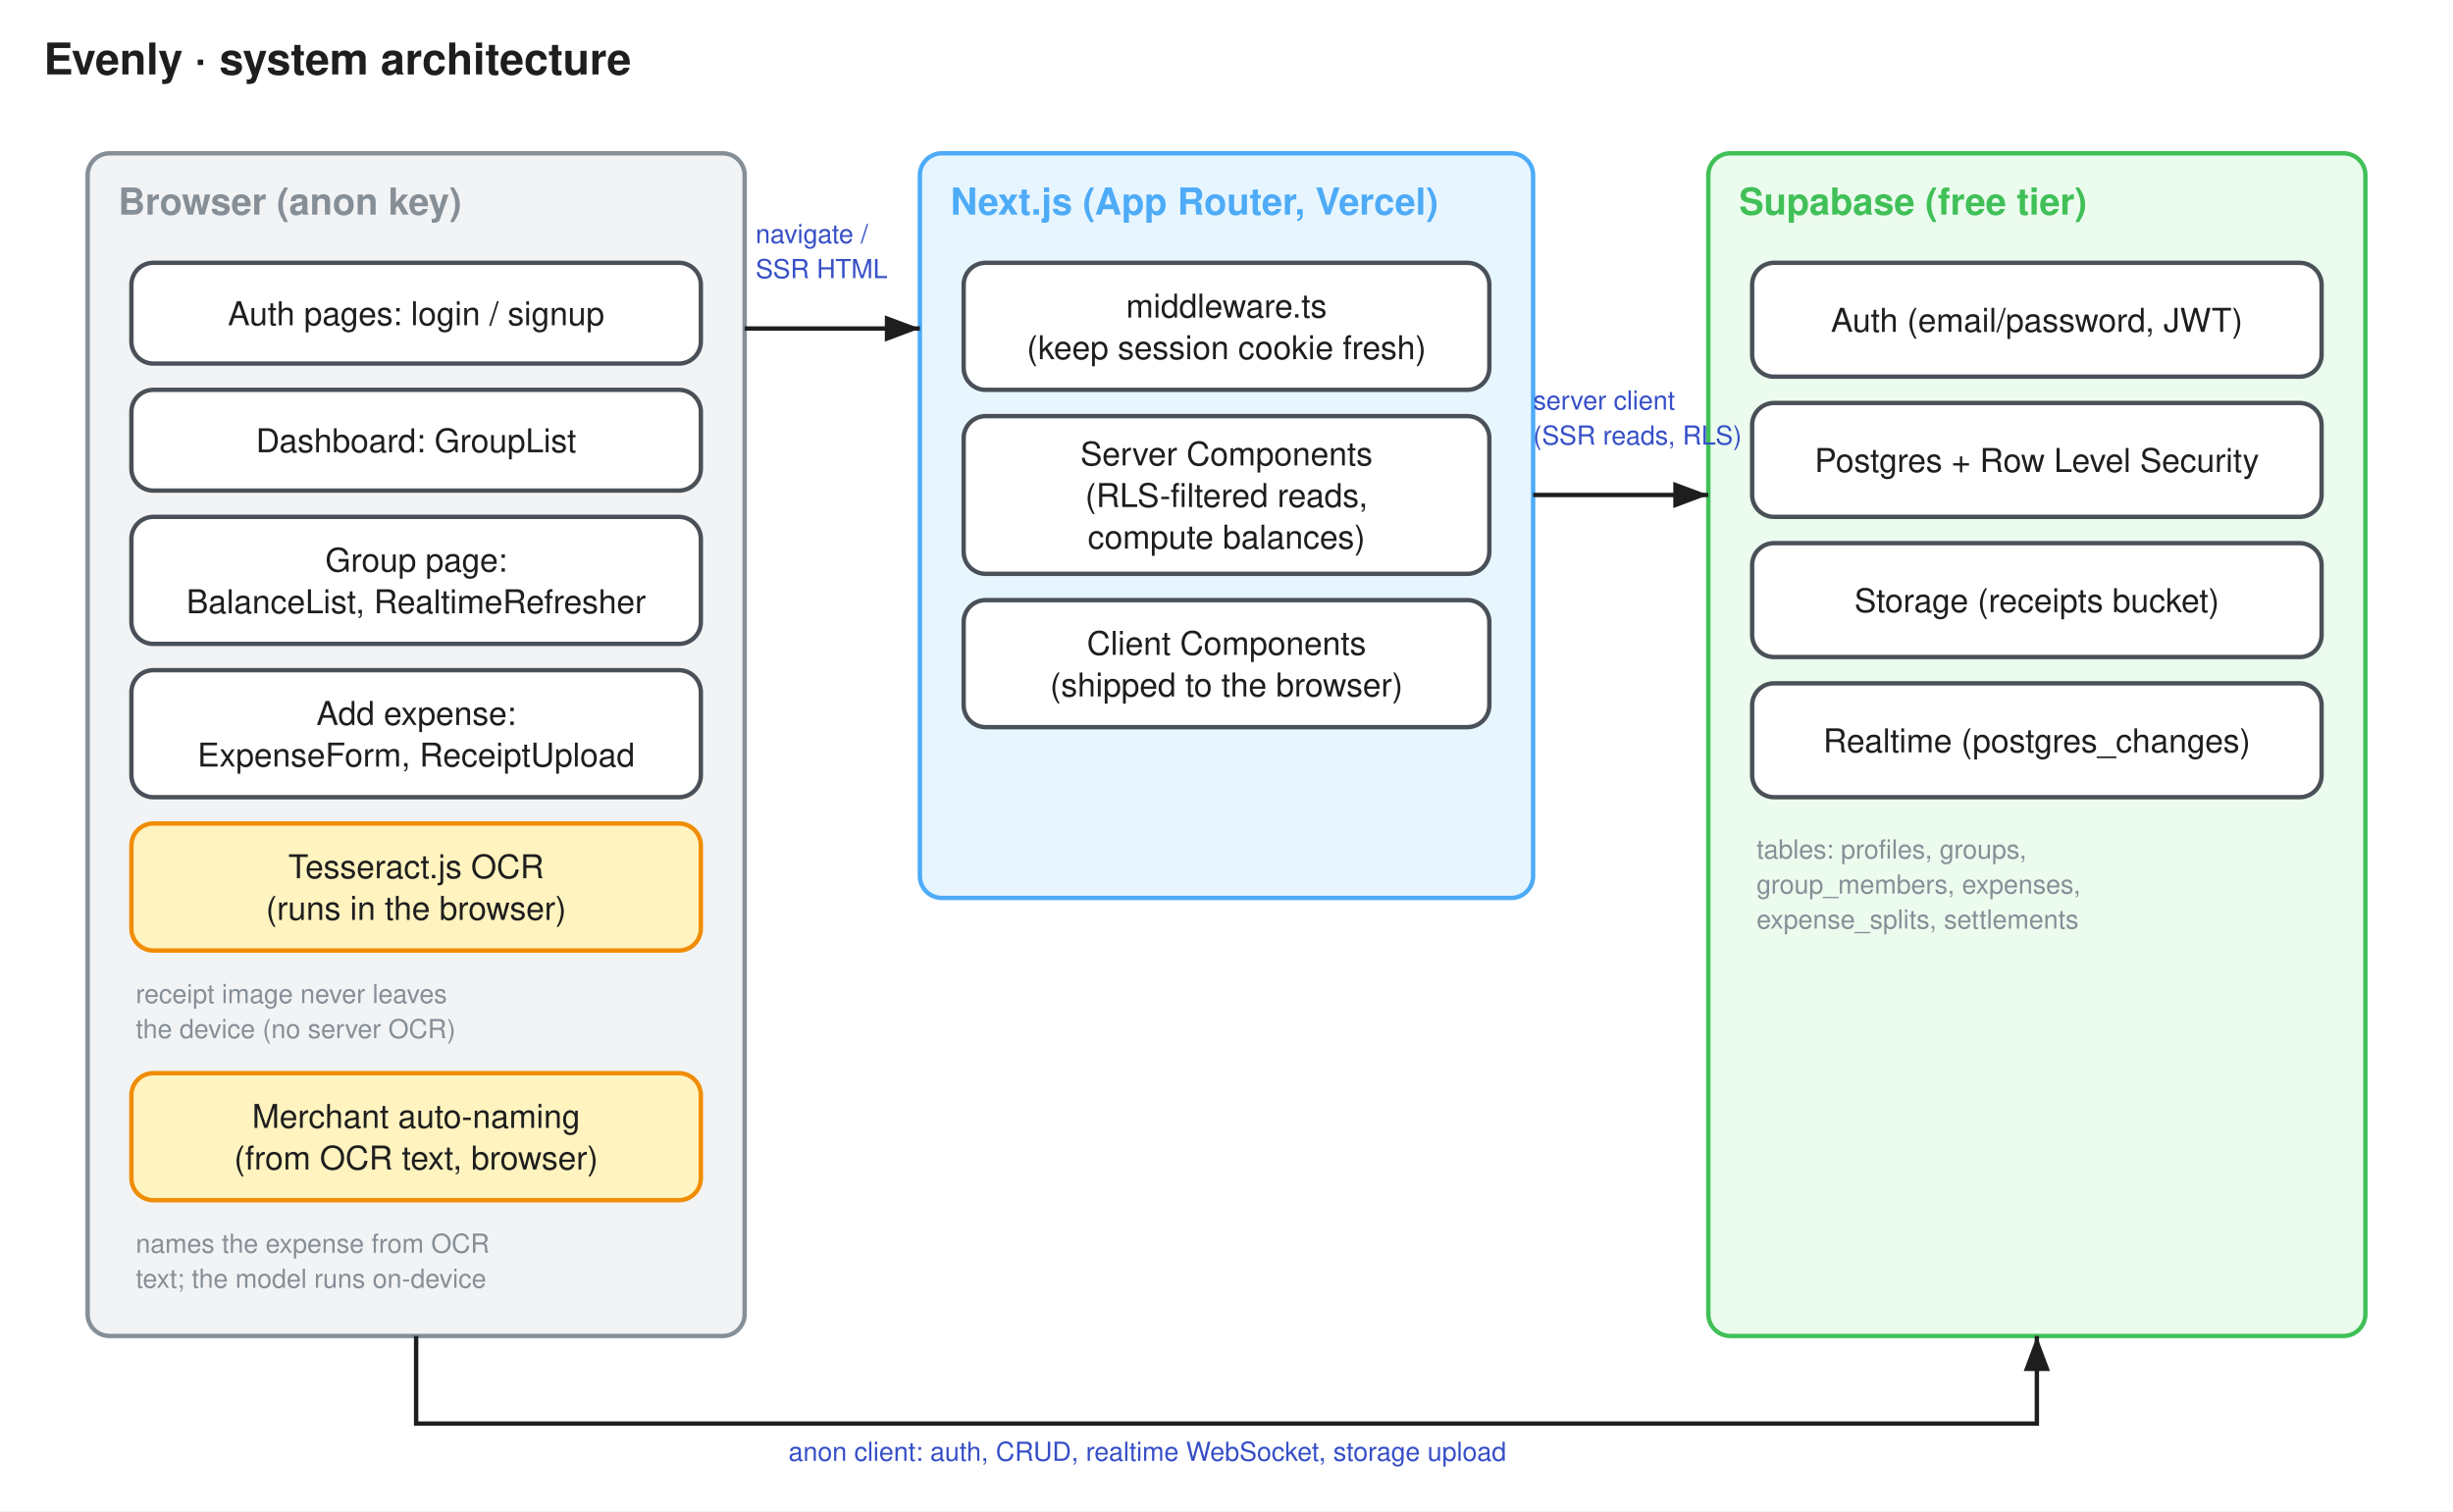
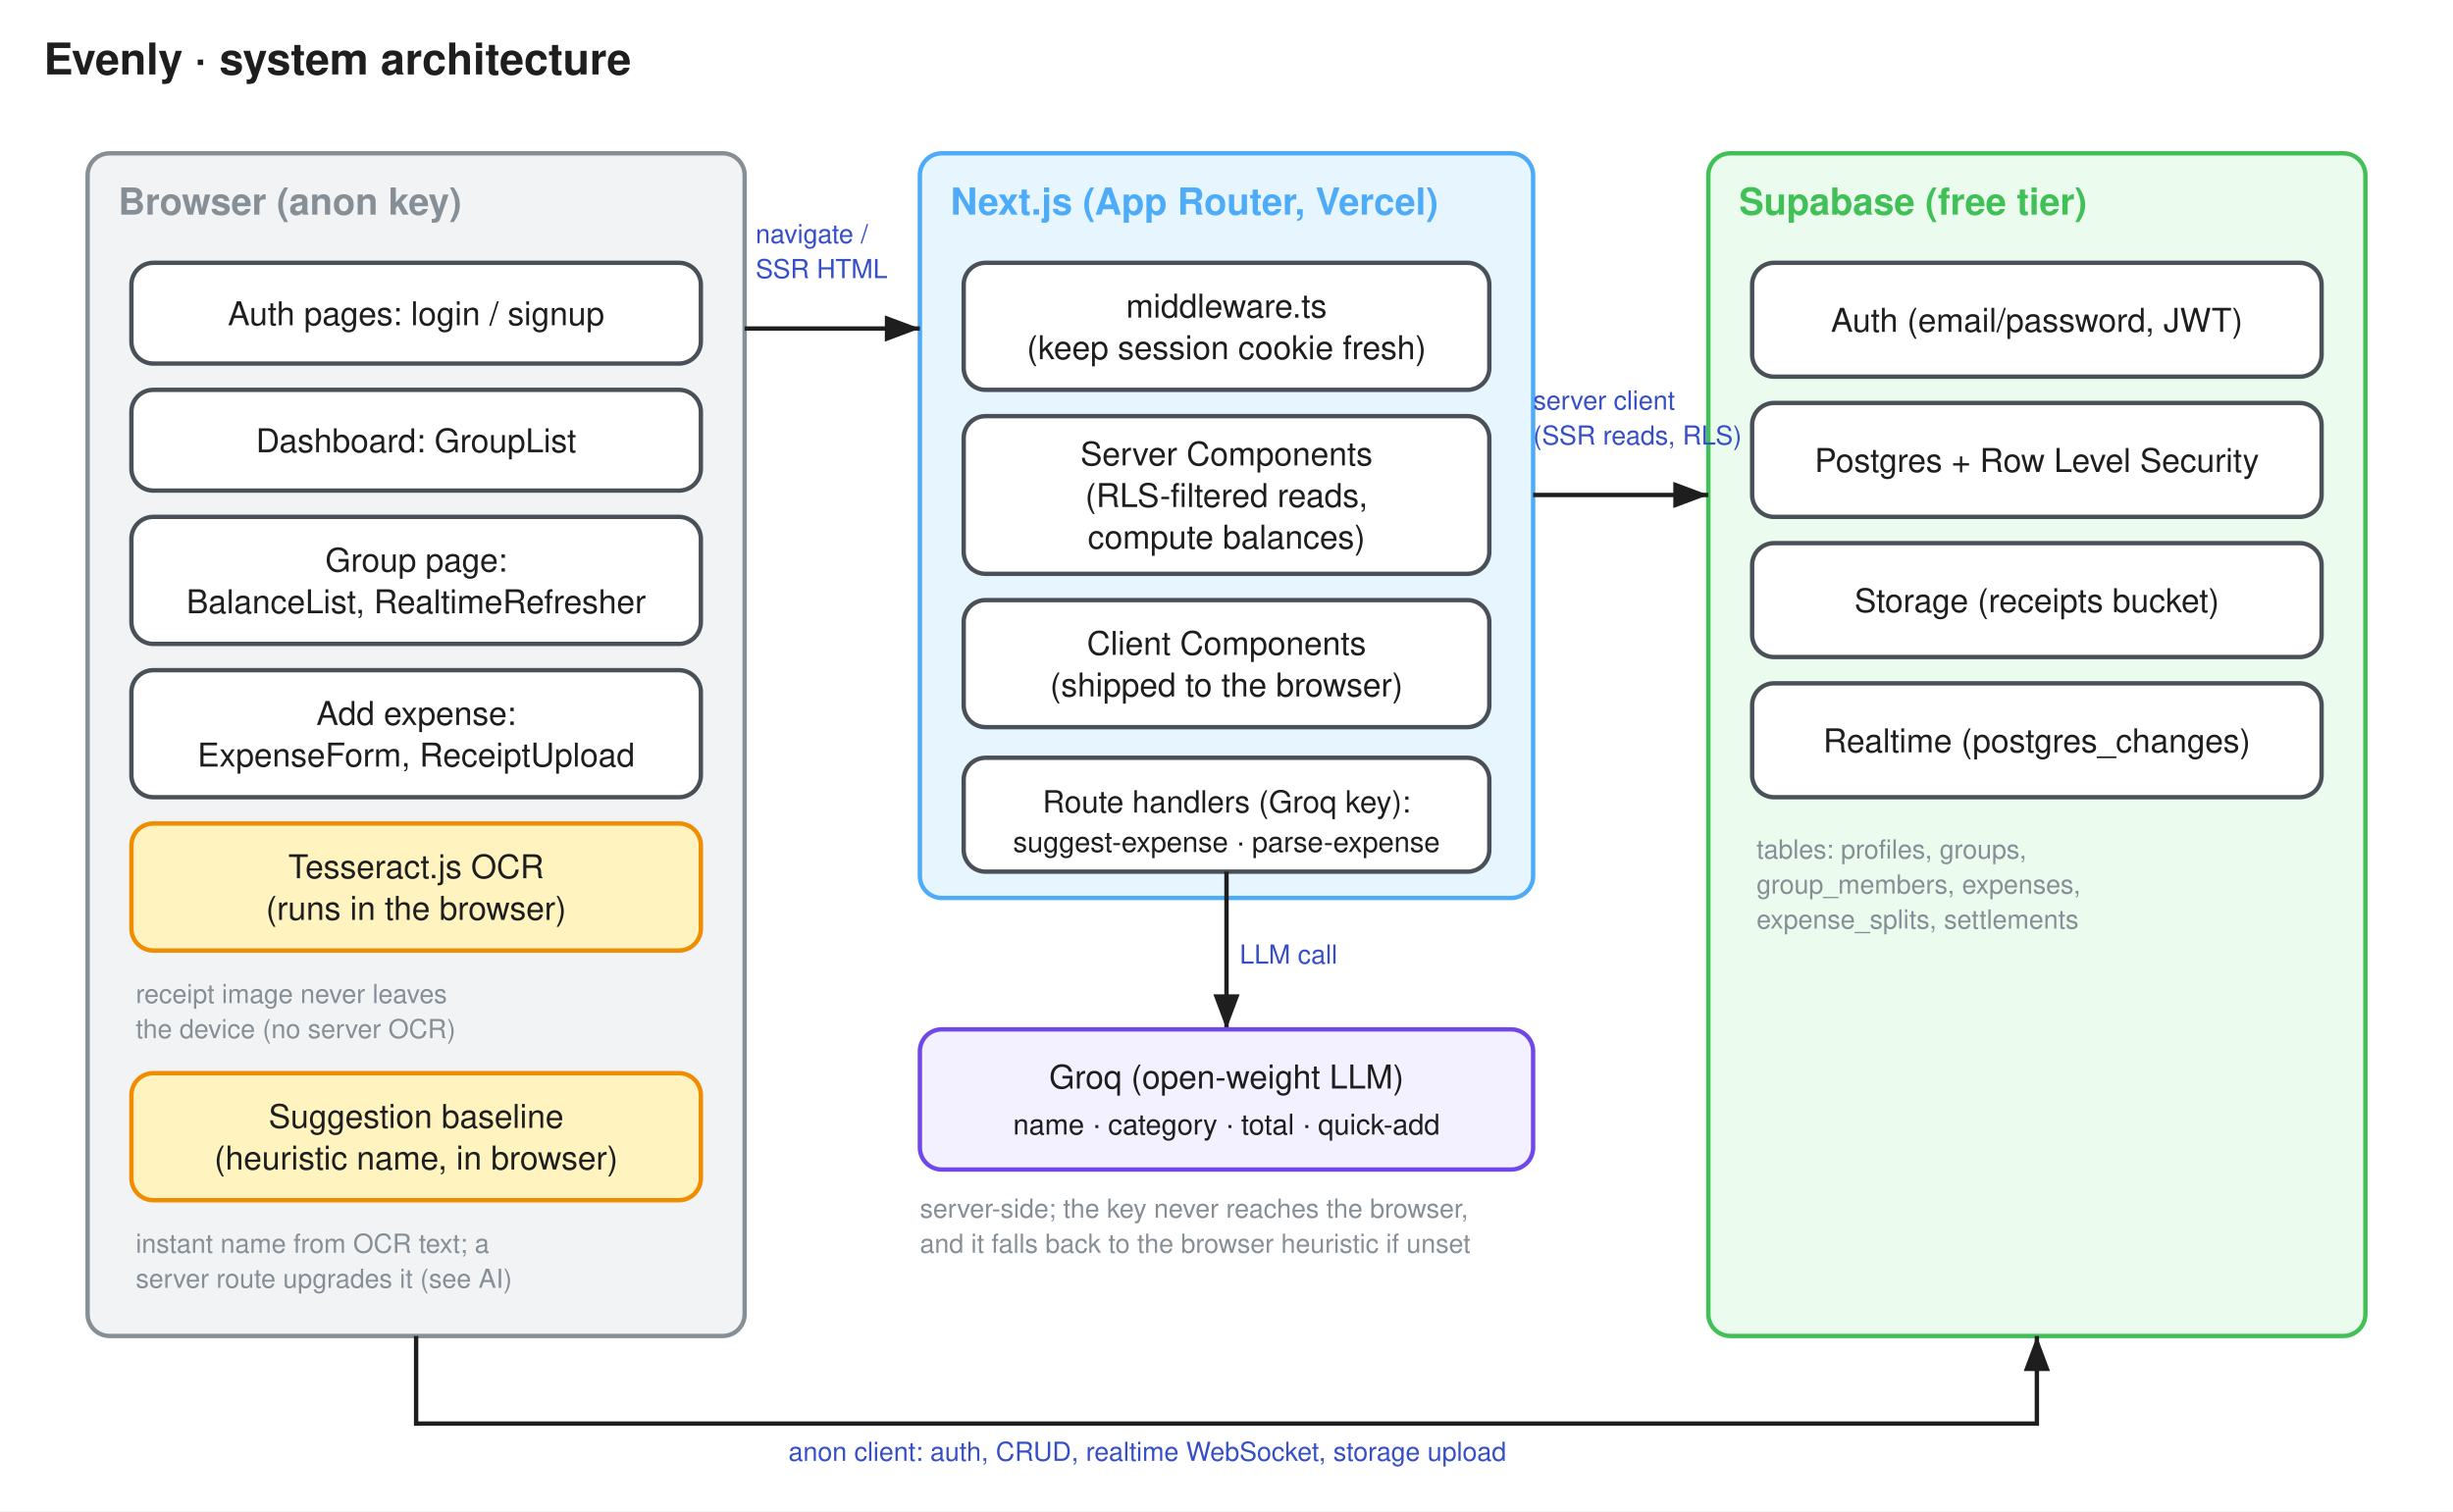
<svg xmlns="http://www.w3.org/2000/svg" viewBox="0 0 1120 690" font-family="Helvetica, Arial, sans-serif">
  <defs>
    <marker id="ah" markerWidth="10" markerHeight="10" refX="8" refY="3" orient="auto" markerUnits="strokeWidth">
      <path d="M0,0 L8,3 L0,6 z" fill="#1e1e1e" />
    </marker>
    <marker id="ahg" markerWidth="10" markerHeight="10" refX="8" refY="3" orient="auto" markerUnits="strokeWidth">
      <path d="M0,0 L8,3 L0,6 z" fill="#868e96" />
    </marker>
  </defs>
  <rect x="0" y="0" width="1120" height="690" fill="#ffffff" />
  <text x="20" y="34" font-size="20" text-anchor="start" fill="#1e1e1e" font-weight="bold">Evenly  ·  system architecture</text>
  <rect x="40" y="70" width="300" height="540" rx="10" fill="#f1f3f5" stroke="#868e96" stroke-width="2" />
  <text x="54" y="98" font-size="17" text-anchor="start" fill="#868e96" font-weight="bold">Browser  (anon key)</text>
  <rect x="60" y="120" width="260" height="46" rx="10" fill="#ffffff" stroke="#495057" stroke-width="2" />
  <text x="190.0" y="148.5" font-size="15" text-anchor="middle" fill="#1e1e1e">Auth pages: login / signup</text>
  <rect x="60" y="178" width="260" height="46" rx="10" fill="#ffffff" stroke="#495057" stroke-width="2" />
  <text x="190.0" y="206.5" font-size="15" text-anchor="middle" fill="#1e1e1e">Dashboard: GroupList</text>
  <rect x="60" y="236" width="260" height="58" rx="10" fill="#ffffff" stroke="#495057" stroke-width="2" />
  <text x="190.0" y="261.0" font-size="15" text-anchor="middle" fill="#1e1e1e">Group page:</text>
  <text x="190.0" y="280.0" font-size="15" text-anchor="middle" fill="#1e1e1e">BalanceList, RealtimeRefresher</text>
  <rect x="60" y="306" width="260" height="58" rx="10" fill="#ffffff" stroke="#495057" stroke-width="2" />
  <text x="190.0" y="331.0" font-size="15" text-anchor="middle" fill="#1e1e1e">Add expense:</text>
  <text x="190.0" y="350.0" font-size="15" text-anchor="middle" fill="#1e1e1e">ExpenseForm, ReceiptUpload</text>
  <rect x="60" y="376" width="260" height="58" rx="10" fill="#fff3bf" stroke="#f08c00" stroke-width="2" />
  <text x="190.0" y="401.0" font-size="15" text-anchor="middle" fill="#1e1e1e">Tesseract.js OCR</text>
  <text x="190.0" y="420.0" font-size="15" text-anchor="middle" fill="#1e1e1e">(runs in the browser)</text>
  <text x="62" y="458" font-size="12" text-anchor="start" fill="#868e96">receipt image never leaves</text>
  <text x="62" y="474" font-size="12" text-anchor="start" fill="#868e96">the device (no server OCR)</text>
  <rect x="60" y="490" width="260" height="58" rx="10" fill="#fff3bf" stroke="#f08c00" stroke-width="2" />
-   <text x="190.0" y="515.0" font-size="15" text-anchor="middle" fill="#1e1e1e">Merchant auto-naming</text>
-   <text x="190.0" y="534.0" font-size="15" text-anchor="middle" fill="#1e1e1e">(from OCR text, browser)</text>
-   <text x="62" y="572" font-size="12" text-anchor="start" fill="#868e96">names the expense from OCR</text>
-   <text x="62" y="588" font-size="12" text-anchor="start" fill="#868e96">text; the model runs on-device</text>
+   <text x="190.0" y="515.0" font-size="15" text-anchor="middle" fill="#1e1e1e">Suggestion baseline</text>
+   <text x="190.0" y="534.0" font-size="15" text-anchor="middle" fill="#1e1e1e">(heuristic name, in browser)</text>
+   <text x="62" y="572" font-size="12" text-anchor="start" fill="#868e96">instant name from OCR text; a</text>
+   <text x="62" y="588" font-size="12" text-anchor="start" fill="#868e96">server route upgrades it (see AI)</text>
  <rect x="420" y="70" width="280" height="340" rx="10" fill="#e7f5ff" stroke="#4dabf7" stroke-width="2" />
  <text x="434" y="98" font-size="17" text-anchor="start" fill="#4dabf7" font-weight="bold">Next.js  (App Router, Vercel)</text>
  <rect x="440" y="120" width="240" height="58" rx="10" fill="#ffffff" stroke="#495057" stroke-width="2" />
  <text x="560.0" y="145.0" font-size="15" text-anchor="middle" fill="#1e1e1e">middleware.ts</text>
  <text x="560.0" y="164.0" font-size="15" text-anchor="middle" fill="#1e1e1e">(keep session cookie fresh)</text>
  <rect x="440" y="190" width="240" height="72" rx="10" fill="#ffffff" stroke="#495057" stroke-width="2" />
  <text x="560.0" y="212.5" font-size="15" text-anchor="middle" fill="#1e1e1e">Server Components</text>
  <text x="560.0" y="231.5" font-size="15" text-anchor="middle" fill="#1e1e1e">(RLS-filtered reads,</text>
  <text x="560.0" y="250.5" font-size="15" text-anchor="middle" fill="#1e1e1e">compute balances)</text>
  <rect x="440" y="274" width="240" height="58" rx="10" fill="#ffffff" stroke="#495057" stroke-width="2" />
  <text x="560.0" y="299.0" font-size="15" text-anchor="middle" fill="#1e1e1e">Client Components</text>
  <text x="560.0" y="318.0" font-size="15" text-anchor="middle" fill="#1e1e1e">(shipped to the browser)</text>
+   <rect x="440" y="346" width="240" height="52" rx="10" fill="#ffffff" stroke="#495057" stroke-width="2" />
+   <text x="560.0" y="371.0" font-size="14" text-anchor="middle" fill="#1e1e1e">Route handlers (Groq key):</text>
+   <text x="560.0" y="389.0" font-size="13" text-anchor="middle" fill="#1e1e1e">suggest-expense · parse-expense</text>
  <rect x="780" y="70" width="300" height="540" rx="10" fill="#ebfbee" stroke="#40c057" stroke-width="2" />
  <text x="794" y="98" font-size="17" text-anchor="start" fill="#40c057" font-weight="bold">Supabase  (free tier)</text>
  <rect x="800" y="120" width="260" height="52" rx="10" fill="#ffffff" stroke="#495057" stroke-width="2" />
  <text x="930.0" y="151.5" font-size="15" text-anchor="middle" fill="#1e1e1e">Auth  (email/password, JWT)</text>
  <rect x="800" y="184" width="260" height="52" rx="10" fill="#ffffff" stroke="#495057" stroke-width="2" />
  <text x="930.0" y="215.5" font-size="15" text-anchor="middle" fill="#1e1e1e">Postgres + Row Level Security</text>
  <rect x="800" y="248" width="260" height="52" rx="10" fill="#ffffff" stroke="#495057" stroke-width="2" />
  <text x="930.0" y="279.5" font-size="15" text-anchor="middle" fill="#1e1e1e">Storage  (receipts bucket)</text>
  <rect x="800" y="312" width="260" height="52" rx="10" fill="#ffffff" stroke="#495057" stroke-width="2" />
  <text x="930.0" y="343.5" font-size="15" text-anchor="middle" fill="#1e1e1e">Realtime  (postgres_changes)</text>
  <text x="802" y="392" font-size="12" text-anchor="start" fill="#868e96">tables: profiles, groups,</text>
  <text x="802" y="408" font-size="12" text-anchor="start" fill="#868e96">group_members, expenses,</text>
  <text x="802" y="424" font-size="12" text-anchor="start" fill="#868e96">expense_splits, settlements</text>
  <polyline points="340,150 420,150" fill="none" stroke="#1e1e1e" stroke-width="2" marker-end="url(#ah)" />
  <text x="345" y="111" font-size="12" text-anchor="start" fill="#364fc7">navigate /</text>
  <text x="345" y="127" font-size="12" text-anchor="start" fill="#364fc7">SSR HTML</text>
  <polyline points="700,226 780,226" fill="none" stroke="#1e1e1e" stroke-width="2" marker-end="url(#ah)" />
  <text x="700" y="187" font-size="12" text-anchor="start" fill="#364fc7">server client</text>
  <text x="700" y="203" font-size="12" text-anchor="start" fill="#364fc7">(SSR reads, RLS)</text>
  <polyline points="190,610 190,650 930,650 930,610" fill="none" stroke="#1e1e1e" stroke-width="2" marker-end="url(#ah)" />
  <text x="360" y="667" font-size="12" text-anchor="start" fill="#364fc7">anon client: auth, CRUD, realtime WebSocket, storage upload</text>
+   <polyline points="560,398 560,470" fill="none" stroke="#1e1e1e" stroke-width="2" marker-end="url(#ah)" />
+   <text x="566" y="440" font-size="12" text-anchor="start" fill="#364fc7">LLM call</text>
+   <rect x="420" y="470" width="280" height="64" rx="10" fill="#f3f0ff" stroke="#7048e8" stroke-width="2" />
+   <text x="560.0" y="497.0" font-size="15" text-anchor="middle" fill="#1e1e1e">Groq  (open-weight LLM)</text>
+   <text x="560.0" y="518.0" font-size="13" text-anchor="middle" fill="#1e1e1e">name · category · total · quick-add</text>
+   <text x="420" y="556" font-size="12" text-anchor="start" fill="#868e96">server-side; the key never reaches the browser,</text>
+   <text x="420" y="572" font-size="12" text-anchor="start" fill="#868e96">and it falls back to the browser heuristic if unset</text>
</svg>
